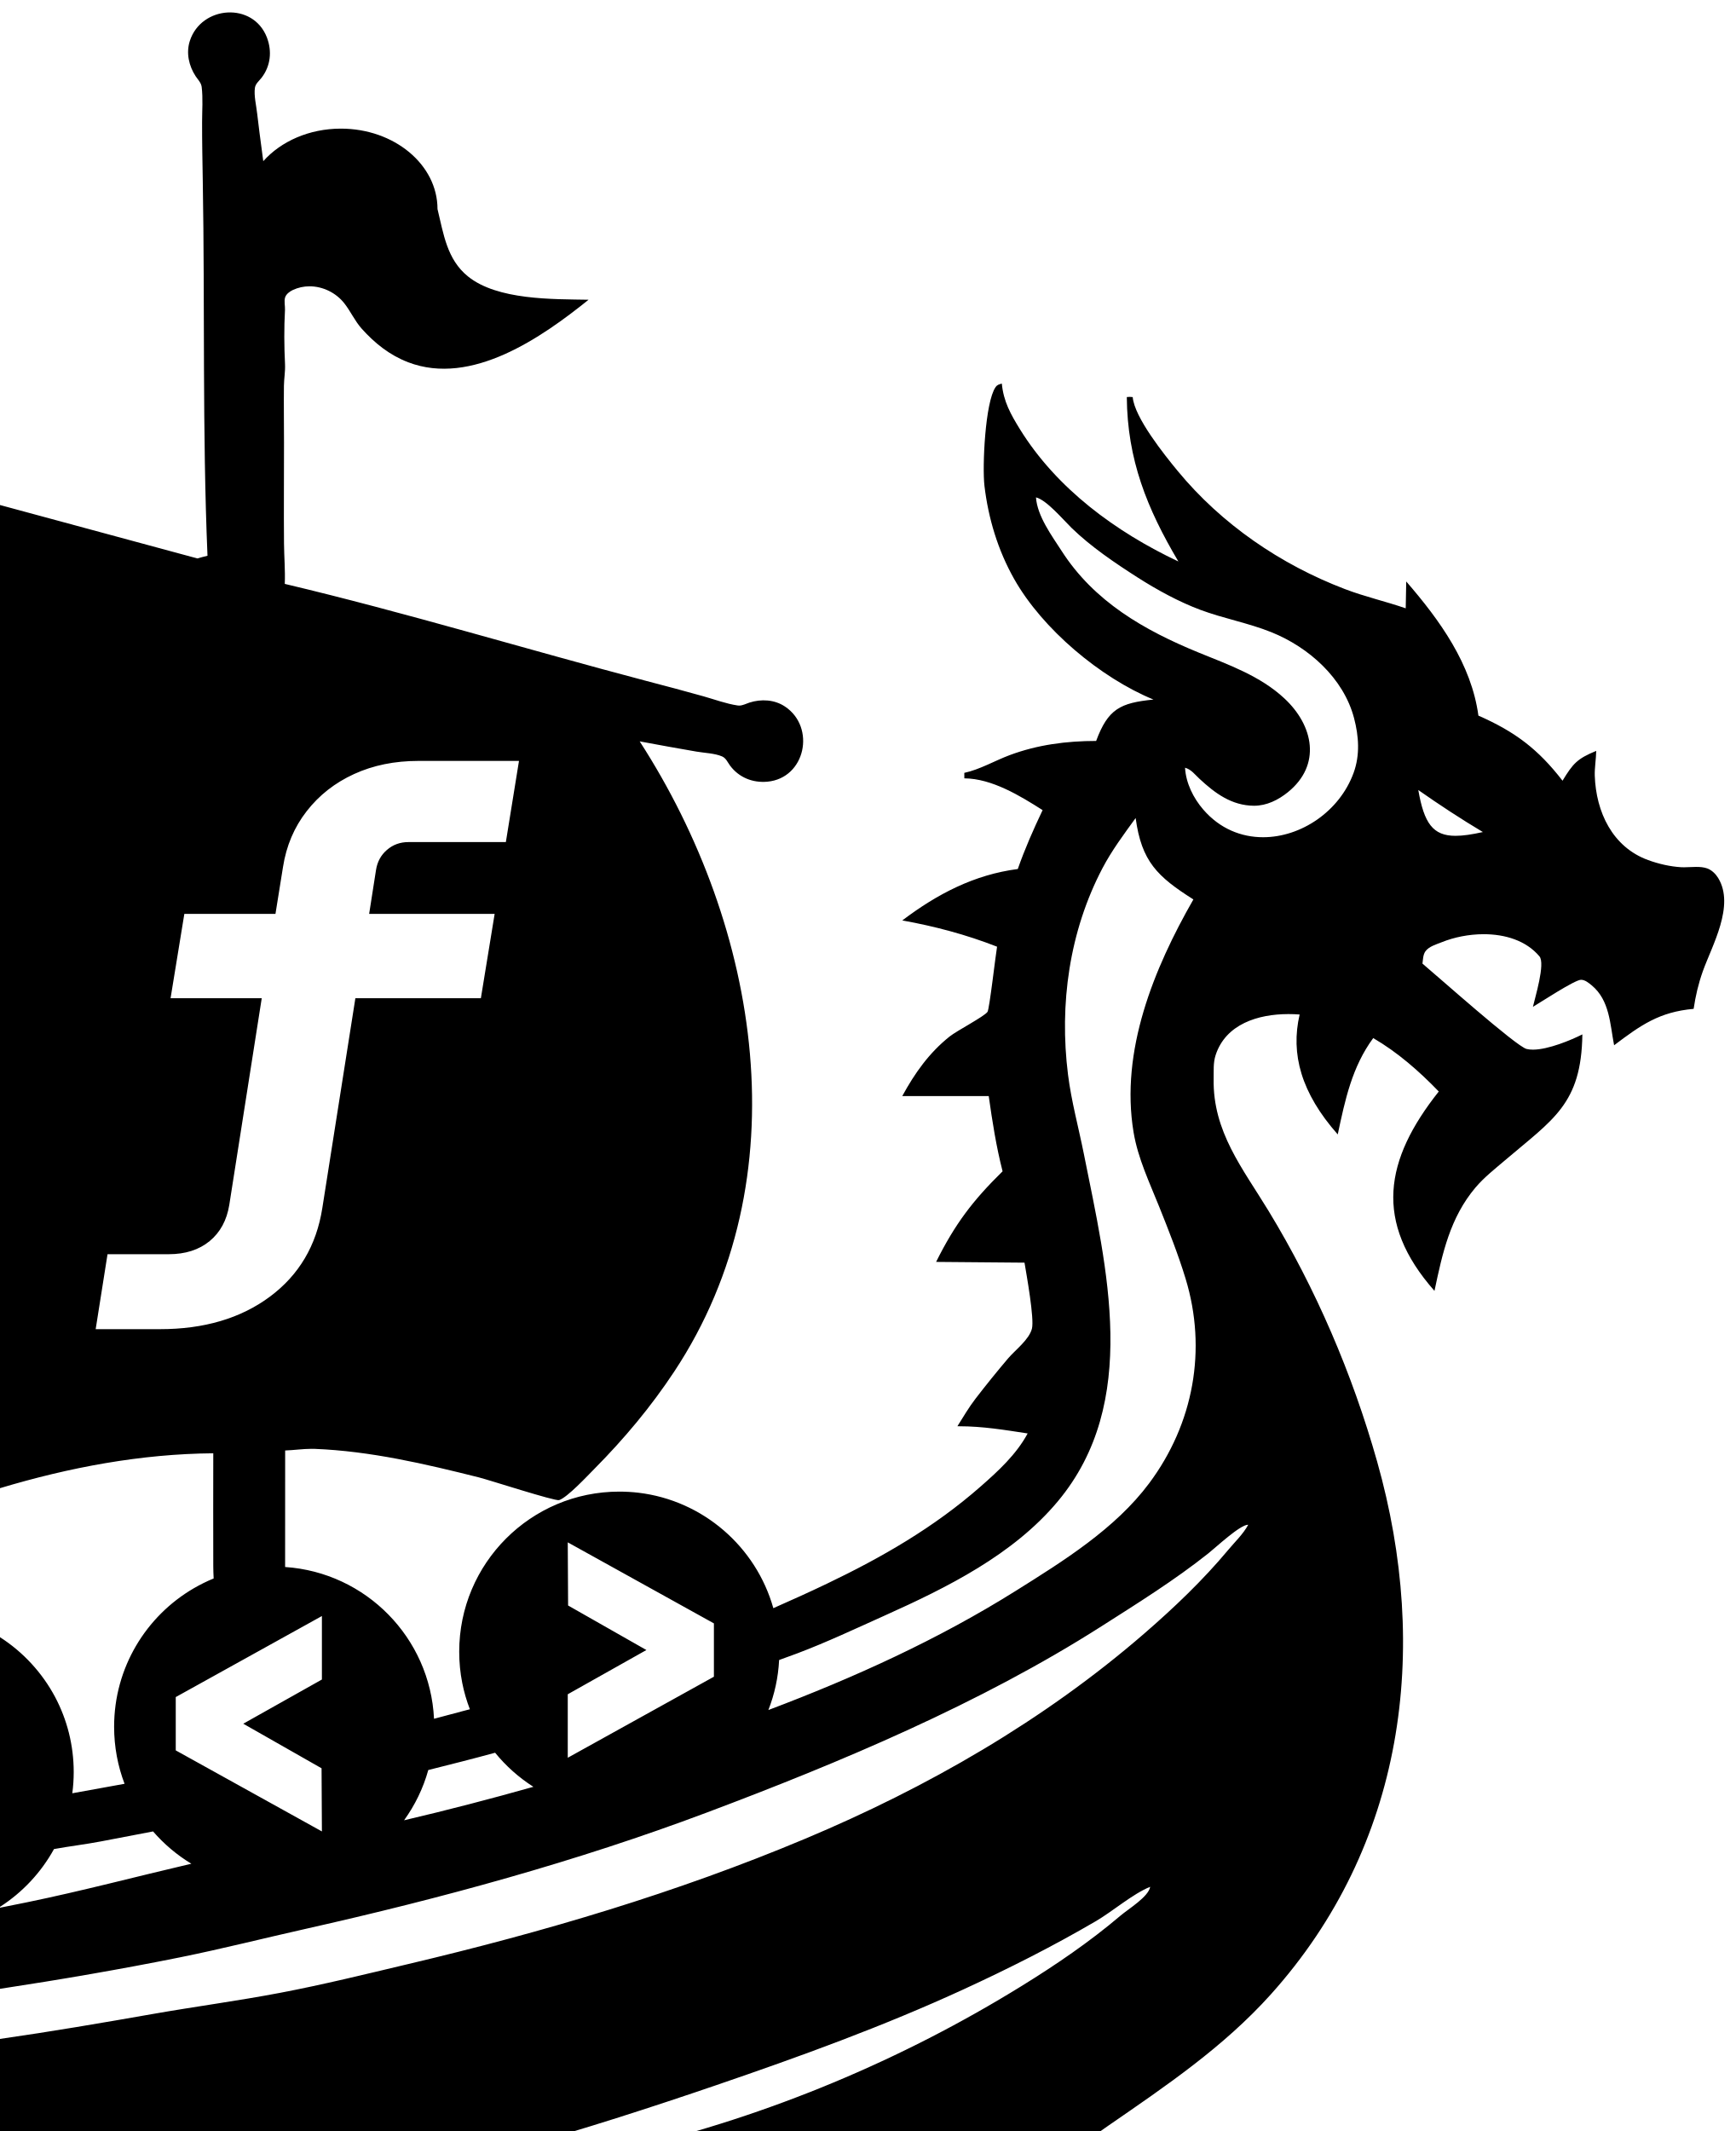
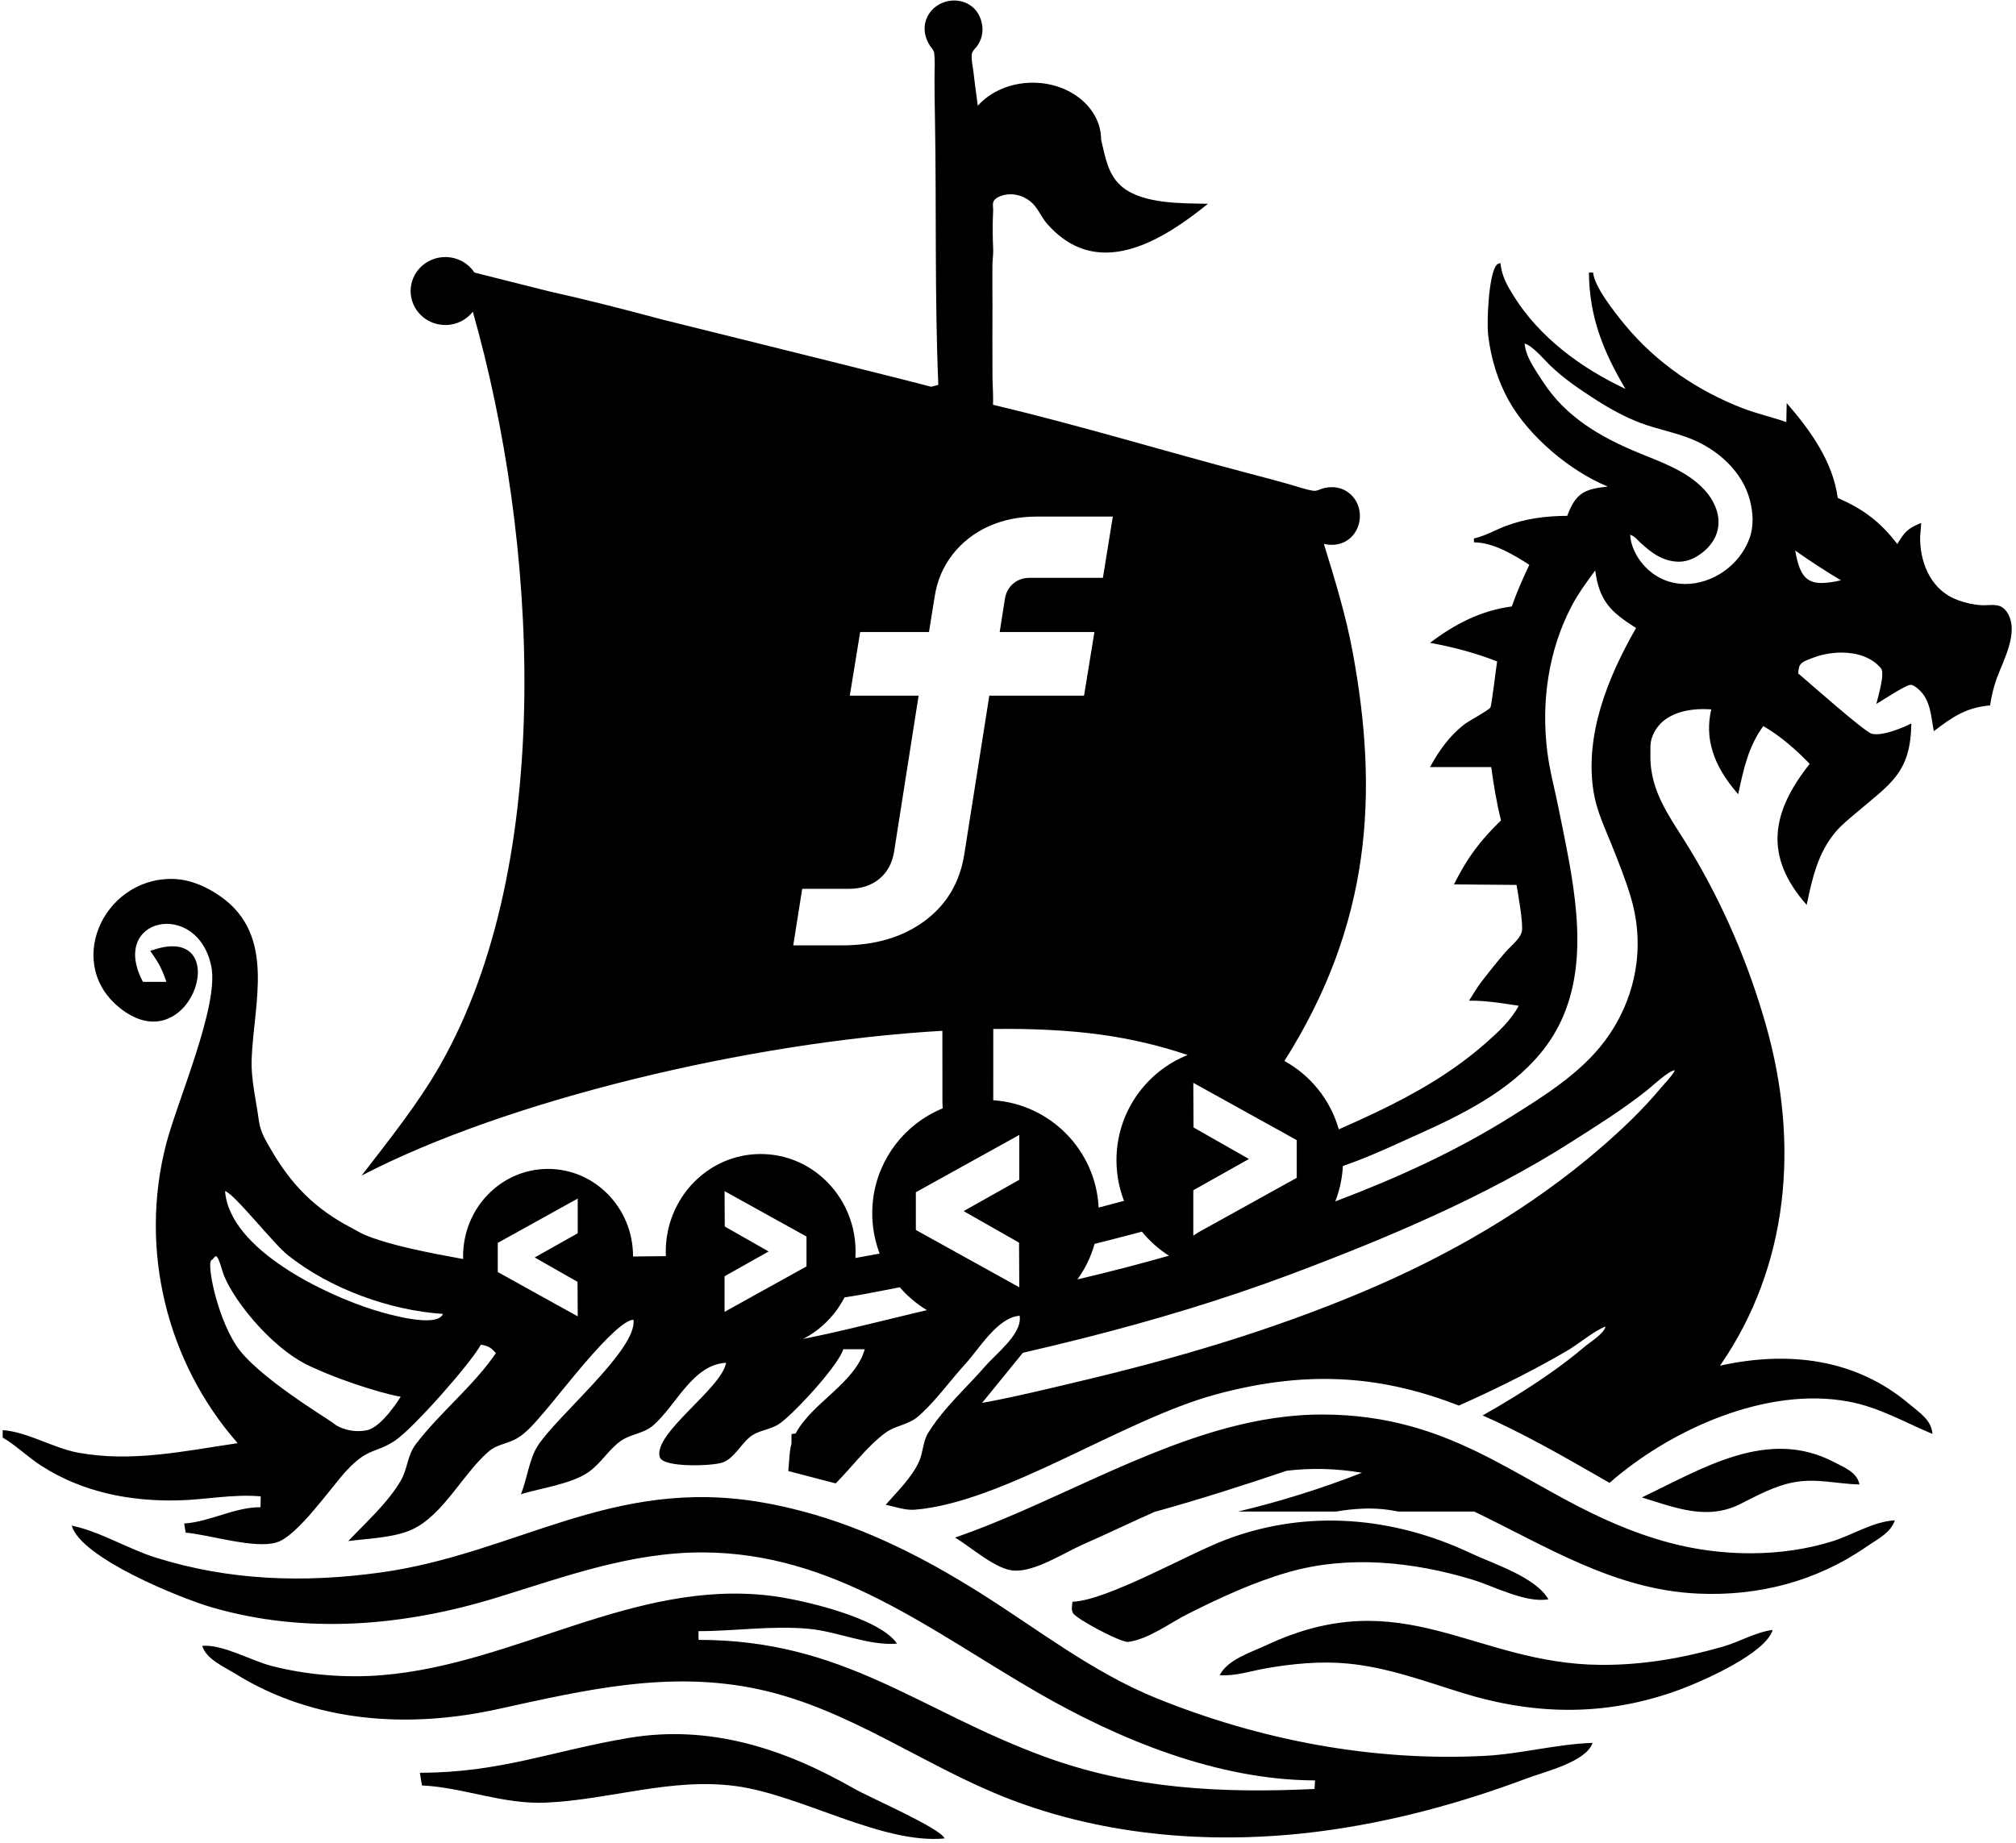
- <svg xmlns="http://www.w3.org/2000/svg" viewBox="0 0 408.5 501.5" role="img" aria-label="">
-   <path class="ship" fill="#000000" d="M44.69 9.61C47.39 1.3 59.6 0.39 62.83 8.83C64.07 12.09 63.69 15.55 61.56 18.31C60.98 19.05 60.14 19.69 60 20.68C59.74 22.56 60.34 24.89 60.54 26.79C60.73 28.64 61.32 33.05 61.97 37.93C66.11 33.28 72.75 30.27 80.24 30.27C92.8 30.27 102.98 38.74 102.98 49.19C102.98 49.2 102.98 49.2 102.98 49.2C104.4 55.01 105.18 61.04 110.15 65.05C117.08 70.65 130.07 70.39 138.54 70.54C127.52 79.4 111 90.97 96.07 85.25C91.72 83.58 88.22 80.79 85.13 77.34C83.51 75.52 82.54 73.29 81.06 71.4C79.09 68.88 75.98 67.38 72.85 67.38C71.52 67.38 70.18 67.66 68.92 68.25C68.19 68.59 67.35 69.21 67.1 70.02C66.84 70.9 67.12 71.99 67.08 72.91C66.85 77.2 66.88 81.45 67.09 85.74C67.17 87.44 66.85 89.11 66.83 90.81C66.78 95.26 66.85 99.7 66.85 104.16C66.86 112.08 66.78 120.02 66.85 127.93C66.88 131.1 67.16 134.25 67.03 137.41C95.61 144.19 123.76 152.77 152.18 160.26C156.66 161.43 161.14 162.61 165.6 163.87C168.22 164.61 170.92 165.62 173.61 166.02C173.73 166.04 173.85 166.05 173.97 166.05C174.82 166.05 175.58 165.61 176.39 165.35C179.16 164.46 182.3 164.62 184.78 166.28C192.06 171.14 189.61 183.14 180.61 183.96C177.14 184.27 173.92 182.96 171.84 180.17C171.28 179.41 170.89 178.42 169.98 178.02C168.24 177.26 165.84 177.21 163.95 176.88C159.48 176.11 155.04 175.31 150.57 174.47C178.85 218.22 188.77 277.32 158.71 322.77C153.2 331.1 146.95 338.56 139.93 345.65C138.28 347.31 133.58 352.37 131.61 353.03C130.69 353.34 115.15 348.29 112.71 347.68C100.02 344.5 87.19 341.49 74.08 340.97C73.84 340.96 73.6 340.96 73.36 340.96L73.35 340.96C71.27 340.96 69.19 341.28 67.12 341.35L67.11 368.77C86.1 370.05 101.23 385.4 102.16 404.49L109.06 402.65L110.6 402.25C109.83 400.25 109.22 398.17 108.8 396.03C108.33 393.66 108.09 391.21 108.09 388.7C108.09 367.9 124.96 351.03 145.76 351.03L145.77 351.03C147.29 351.03 148.8 351.12 150.27 351.29C165.51 353.11 177.96 364.03 182.03 378.46C186.27 376.59 190.47 374.7 194.62 372.71C207.49 366.55 219.8 359.51 230.84 349.81C234.99 346.17 239.25 342.25 241.89 337.34C236.46 336.51 231.3 335.65 225.8 335.65L225.79 335.65L225.79 335.65L225.78 335.65L225.78 335.65L225.77 335.65L225.77 335.65C225.63 335.65 225.49 335.65 225.35 335.65C226.73 333.47 228.04 331.21 229.62 329.16C232.1 325.94 234.69 322.73 237.32 319.64C239.02 317.66 242.25 315.25 242.9 312.67C243.49 310.33 241.63 300.01 241.15 297.15L220.34 296.97C224.79 288.06 228.9 282.61 235.99 275.65C234.48 269.76 233.58 263.96 232.73 257.95L212.38 257.94C215.31 252.56 218.7 247.77 223.53 243.92C225.28 242.53 231.61 239.26 232.44 238.13C232.89 237.51 234.35 224.7 234.69 222.79C227.46 219.96 220.02 217.98 212.38 216.61C220.57 210.41 229.3 205.84 239.57 204.51C241.23 199.76 243.25 195.19 245.41 190.65C240.08 187.26 233.49 183.23 226.99 183.17C226.98 182.74 226.98 182.31 226.98 181.88C230.58 181.12 234.16 179.02 237.63 177.72C244.24 175.25 251.02 174.38 258.01 174.37C260.82 166.82 263.68 165.42 271.5 164.63C259.04 159.51 245.36 148.04 238.71 136.25C234.88 129.47 232.63 121.99 231.72 114.31C231.19 109.81 231.88 94.61 234.34 91.11C234.76 90.51 235.16 90.47 235.81 90.27C236.21 94.48 237.89 97.48 240.09 101.04C248.76 115.03 262.66 125.19 277.37 132.14C269.99 119.69 265.34 108.16 265.23 93.44C265.74 93.38 266.12 93.39 266.62 93.45C267.01 98.23 274.09 107.06 277.22 110.85C287.55 123.37 301.42 132.85 316.54 138.62C321.23 140.42 326.15 141.52 330.88 143.16L331 136.84C338.89 145.95 346.33 156.23 347.99 168.41C356.6 172.19 362.05 176.3 367.79 183.73C370.27 179.65 371.27 178.54 375.72 176.71C375.69 178.62 375.32 180.67 375.38 182.55C375.67 191.08 379.53 199.35 387.95 202.41C390.42 203.31 393.13 203.94 395.77 204.09C395.97 204.1 396.19 204.1 396.4 204.1L396.4 204.1L396.4 204.1C398.19 204.1 400.25 203.78 401.88 204.38C402.94 204.78 403.85 205.68 404.43 206.63C408.4 213.15 402.99 222.48 400.81 228.58C399.77 231.51 399.11 234.34 398.65 237.42C390.58 238.14 386.23 241.23 379.93 245.99C378.96 241.01 378.91 235.4 374.65 231.88C373.97 231.32 373.09 230.58 372.15 230.58C372.14 230.58 372.13 230.58 372.12 230.58C370.63 230.61 362.47 235.98 360.82 236.95C361.28 234.87 363.79 226.78 362.36 225.07C359.21 221.32 354.24 219.85 349.24 219.85C345.74 219.85 342.24 220.57 339.35 221.74C338.09 222.24 336.26 222.75 335.47 223.95C334.94 224.76 334.95 225.85 334.82 226.77C338.26 229.64 356.85 246.23 359.33 246.86C359.78 246.97 360.28 247.02 360.82 247.02C364.44 247.02 369.84 244.75 372.46 243.43C372.23 259.87 365.56 263.41 354.18 273.12C351.82 275.13 349.32 277.09 347.31 279.46C341.31 286.57 339.52 294.94 337.65 303.79C323.32 287.57 325.89 272.95 338.66 256.87C334 252.04 328.9 247.59 323.23 244.3C318.26 251.04 316.61 258.8 314.88 266.97C306.25 257.21 303.75 248.02 305.91 238.75C305.05 238.68 304.17 238.65 303.29 238.65L303.28 238.65L303.28 238.65L303.27 238.65C303.24 238.65 303.21 238.65 303.18 238.65C296.18 238.67 288.52 240.96 286.13 248.32C285.54 250.14 285.71 252.01 285.67 253.89C285.44 266.33 292.54 275 298.59 284.96C309.74 303.3 318.31 323.31 324.15 343.95C336.71 388.38 330.59 434.33 299.11 469.37C287.99 481.74 274.46 490.88 260.87 500.25C258.34 502 255.83 503.8 253.33 505.6L201.79 505.6C198.64 504.94 195.42 504.59 192.13 504.59L192.12 504.59L192.11 504.59C191.44 504.59 190.78 504.6 190.11 504.63C187.19 504.76 184.16 505.06 181.16 505.6L148.5 505.6C180.9 497.92 212.26 484.81 240.43 467.4C248.5 462.42 256.49 456.98 263.73 450.83C265.59 449.25 270.37 446.36 270.73 444.03C266.59 445.71 261.94 449.79 257.89 452.15C247.81 458.04 237.38 463.3 226.77 468.18C207.9 476.86 188.34 483.96 168.69 490.68C152.99 496.04 137.18 501.16 121.18 505.6L113.88 505.6C111.5 505.22 109.07 504.71 107.34 504.62C106.62 504.58 105.89 504.56 105.16 504.56C101.77 504.56 98.33 504.97 94.98 505.6L29.18 505.6C27.66 505.3 26.12 505.08 24.57 504.94C19.36 504.46 14.19 504.64 8.86 505.6L0 505.6L0 479.83C12.02 478.11 24 476.06 35.97 473.96C45.94 472.21 56.03 470.87 65.95 468.98C76.05 467.06 85.99 464.61 96.05 462.22C127.97 454.67 159.21 445.45 189.48 432.74C218.26 420.67 245.71 404.9 269.35 384.42C276.34 378.36 283.09 371.94 289.03 364.83C290.65 362.88 292.6 361.06 293.81 358.83C293.79 358.83 293.77 358.83 293.75 358.83C291.88 358.83 286.21 364.14 284.46 365.53C276.5 371.86 267.83 377.26 259.27 382.72C230.83 400.86 197.84 414.73 166.33 426.57C135.64 438.1 103.92 446.74 71.98 453.92C62.13 456.13 52.36 458.61 42.43 460.62C28.34 463.46 14.19 465.88 0 468.04L0 448.95C2.11 448.53 4.22 448.11 6.33 447.68C19.33 445.01 32.13 441.61 45.04 438.6C41.65 436.55 38.61 433.98 36.03 431C31.94 431.79 27.85 432.58 23.75 433.35C20.1 434.05 16.37 434.48 12.71 435.15C9.67 440.67 5.29 445.35 0 448.75L0 441.23L0 425.1L0 422.36L0 421.65L0 409.86L0 391.12L0 385.29C5.45 388.79 9.94 393.66 12.99 399.4C15.77 404.66 17.35 410.66 17.35 417.02C17.35 418.71 17.24 420.38 17.02 422.02L29.32 419.79C27.73 415.62 26.86 411.09 26.86 406.36C26.86 392.45 34.4 380.3 45.61 373.78C47.11 372.91 48.67 372.13 50.29 371.47C50.24 370.48 50.2 369.51 50.2 368.57C50.2 359.72 50.16 350.86 50.2 342.01C33.18 342.15 16.36 345.31 0 350.22L0 329.45L0 154.74L0 118.85C15.48 123.05 30.97 127.24 46.46 131.42C47.35 131.66 48.24 131.9 49.13 132.14C48.24 131.9 47.35 131.66 46.46 131.42C47.25 131.19 48.04 130.98 48.84 130.79C47.61 101.44 48.24 72.01 47.73 42.63C47.65 38 47.56 33.36 47.57 28.73C47.57 26.01 47.8 23.14 47.47 20.44C47.45 20.32 47.43 20.2 47.39 20.09C47.16 19.27 46.53 18.66 46.06 17.95C44.46 15.52 43.76 12.45 44.69 9.61ZM243.85 117.05C244.15 121.45 247.56 126.05 249.89 129.66C257.55 141.59 269.32 148.32 282.14 153.57C289.18 156.44 296.66 159.08 302.32 164.36C309.21 170.77 311.06 180.02 303.16 186.42C300.89 188.26 298.14 189.63 295.16 189.62C289.93 189.59 286 186.69 282.34 183.28C281.21 182.24 280.44 181.11 278.94 180.67C279.13 184.27 280.9 187.83 283.23 190.52C287.14 195.05 292.2 197.03 297.31 197.03C306.23 197.03 315.29 190.97 318.61 181.89C320.15 177.68 319.84 173.25 318.72 169C316.25 159.59 308.06 152.32 299.26 148.78C293.82 146.59 287.99 145.56 282.52 143.51C277.45 141.61 272.39 138.84 267.84 135.94C262.46 132.5 256.81 128.69 252.22 124.23C250.22 122.28 246.38 117.68 243.85 117.05ZM98.5 179.07C92.91 179.07 87.87 180.09 83.36 182.15C78.85 184.21 75.13 187.12 72.19 190.9C69.25 194.67 67.39 199.05 66.61 204.05L64.84 215.07L43.39 215.07L40.15 234.91L61.61 234.91L53.97 283.55C53.38 287.18 51.84 290.02 49.34 292.08C46.84 294.13 43.63 295.16 39.71 295.16L25.31 295.16L22.52 312.8L37.66 312.8C48.04 312.8 56.66 310.25 63.52 305.16C70.38 300.06 74.49 293.11 75.87 284.29L83.65 234.91L113.19 234.91L116.43 215.07L86.89 215.07L88.5 204.78C88.8 202.82 89.66 201.23 91.08 200.01C92.5 198.78 94.19 198.17 96.15 198.17L119.07 198.17L122.16 179.07L98.5 179.07ZM333.84 185.92C335.2 193.75 337.28 196.7 342.61 196.7C344.37 196.7 346.49 196.38 349.04 195.81C343.82 192.69 338.82 189.41 333.84 185.92L333.84 185.92ZM267.31 192.51C264.54 196.33 261.7 200.13 259.5 204.32C251.69 219.2 249.31 236.35 251.39 252.89C252.18 259.19 253.87 265.3 255.11 271.51C260.48 298.4 268.46 330.01 248.99 353.32C238.51 365.88 222.93 373.6 208.28 380.18C201.46 383.24 194.67 386.45 187.68 389.09C186.26 389.63 184.83 390.15 183.39 390.66C183.18 394.8 182.3 398.76 180.86 402.43C201.06 394.81 220.83 385.83 239.05 374.41C250.24 367.4 262.5 359.79 270.5 349.06C280.95 335.04 284.15 317.61 279.07 300.93C277.34 295.24 275.11 289.62 272.9 284.1C270.59 278.32 267.85 272.64 266.82 266.45C263.64 247.32 271.6 227.91 280.9 211.67C272.42 206.29 268.7 202.75 267.31 192.51ZM133.64 362.97L133.72 377.83L152.15 388.31L133.64 398.72L133.64 413.66L168.04 394.59L168.04 382.04L133.64 362.97ZM75.77 380.31L41.37 399.38L41.37 411.93L75.77 431L75.69 416.14L57.26 405.65L75.77 395.25L75.77 380.31ZM116.54 412.48C111.32 413.91 106.07 415.23 100.81 416.55C99.61 420.86 97.66 424.85 95.11 428.38C105.31 425.99 115.46 423.35 125.55 420.5C122.13 418.32 119.09 415.61 116.54 412.48Z" />
+ <svg xmlns="http://www.w3.org/2000/svg" viewBox="31 41.5 227.5 208" role="img" aria-label="Floti">
+   <path class="ship" fill="#000000" d="M135.477 43.827 C136.395 41.005 140.538 40.698 141.633 43.563 C142.056 44.667 141.924 45.841 141.203 46.777 C141.008 47.029 140.721 47.248 140.674 47.58 C140.584 48.221 140.788 49.01 140.855 49.654 C140.921 50.282 141.12 51.779 141.342 53.434 C142.748 51.857 145.001 50.835 147.541 50.835 C151.802 50.835 155.256 53.71 155.256 57.256 C155.256 57.258 155.256 57.259 155.256 57.26 C155.74 59.23 156.003 61.276 157.688 62.636 C160.041 64.536 164.447 64.45 167.32 64.499 C163.583 67.505 157.977 71.432 152.911 69.49 C151.435 68.924 150.248 67.976 149.201 66.805 C148.65 66.19 148.321 65.433 147.819 64.791 C147.149 63.935 146.094 63.428 145.035 63.428 C144.581 63.428 144.126 63.521 143.701 63.721 C143.452 63.837 143.167 64.046 143.084 64.321 C142.994 64.622 143.091 64.992 143.074 65.304 C142.999 66.76 143.009 68.199 143.078 69.656 C143.105 70.235 142.997 70.8 142.991 71.376 C142.974 72.888 142.997 74.392 142.998 75.905 C143 78.592 142.975 81.289 142.998 83.971 C143.008 85.045 143.104 86.115 143.058 87.187 C152.756 89.488 162.308 92.401 171.949 94.939 C173.469 95.339 174.991 95.738 176.504 96.166 C177.391 96.417 178.308 96.758 179.22 96.896 C179.262 96.902 179.302 96.905 179.342 96.905 C179.632 96.905 179.888 96.755 180.164 96.667 C181.105 96.366 182.169 96.421 183.012 96.985 C185.479 98.634 184.65 102.704 181.597 102.982 C181.181 103.019 180.776 102.988 180.395 102.891 C181.624 106.886 182.859 110.871 183.633 115.035 C186.615 131.076 185.727 145.795 175.944 161.253 C178.901 162.886 181.142 165.657 182.077 168.975 C183.515 168.342 184.942 167.699 186.348 167.025 C190.716 164.933 194.892 162.547 198.639 159.255 C200.047 158.018 201.491 156.688 202.388 155.023 C200.544 154.742 198.795 154.448 196.93 154.448 L196.927 154.448 L196.924 154.448 L196.922 154.448 L196.921 154.448 L196.92 154.448 L196.917 154.448 C196.869 154.448 196.822 154.448 196.776 154.449 C197.244 153.71 197.69 152.942 198.226 152.247 C199.066 151.157 199.945 150.064 200.838 149.019 C201.413 148.347 202.51 147.529 202.731 146.653 C202.932 145.857 202.299 142.356 202.138 141.385 L195.077 141.324 C196.586 138.301 197.979 136.452 200.387 134.093 C199.875 132.094 199.567 130.125 199.28 128.086 L192.375 128.083 C193.37 126.257 194.519 124.631 196.159 123.326 C196.753 122.853 198.901 121.743 199.182 121.36 C199.336 121.152 199.831 116.805 199.946 116.158 C197.492 115.196 194.969 114.526 192.374 114.059 C195.155 111.956 198.117 110.405 201.602 109.954 C202.164 108.343 202.849 106.792 203.582 105.251 C201.775 104.1 199.538 102.733 197.332 102.713 C197.329 102.567 197.328 102.422 197.329 102.276 C198.551 102.019 199.767 101.304 200.944 100.864 C203.185 100.025 205.485 99.732 207.858 99.726 C208.81 97.168 209.781 96.692 212.435 96.422 C208.206 94.687 203.566 90.794 201.307 86.793 C200.009 84.493 199.247 81.956 198.938 79.349 C198.757 77.825 198.991 72.667 199.826 71.478 C199.969 71.274 200.106 71.26 200.324 71.195 C200.46 72.623 201.03 73.641 201.778 74.848 C204.718 79.595 209.434 83.043 214.425 85.4 C211.923 81.174 210.344 77.262 210.307 72.268 C210.481 72.25 210.608 72.252 210.78 72.271 C210.912 73.895 213.315 76.889 214.376 78.176 C217.879 82.426 222.587 85.642 227.715 87.6 C229.308 88.208 230.976 88.583 232.583 89.139 L232.623 86.996 C235.301 90.085 237.823 93.573 238.386 97.707 C241.309 98.989 243.158 100.383 245.105 102.903 C245.947 101.519 246.284 101.143 247.795 100.522 C247.784 101.169 247.659 101.865 247.681 102.505 C247.778 105.398 249.09 108.203 251.944 109.241 C252.784 109.547 253.703 109.76 254.598 109.81 C254.668 109.814 254.74 109.816 254.813 109.816 L254.813 109.816 L254.813 109.816 C255.421 109.816 256.118 109.707 256.672 109.911 C257.033 110.045 257.339 110.35 257.537 110.674 C258.885 112.886 257.048 116.051 256.309 118.122 C255.954 119.115 255.732 120.077 255.577 121.12 C252.836 121.367 251.36 122.415 249.225 124.029 C248.896 122.339 248.878 120.436 247.434 119.243 C247.201 119.051 246.904 118.801 246.585 118.801 C246.582 118.801 246.579 118.801 246.576 118.801 C246.067 118.809 243.299 120.631 242.739 120.961 C242.895 120.256 243.75 117.509 243.262 116.929 C242.195 115.658 240.506 115.159 238.812 115.159 C237.625 115.159 236.435 115.404 235.456 115.799 C235.028 115.972 234.406 116.142 234.14 116.549 C233.961 116.825 233.962 117.193 233.92 117.509 C235.086 118.482 241.394 124.111 242.235 124.322 C242.387 124.36 242.556 124.377 242.74 124.377 C243.968 124.377 245.802 123.607 246.69 123.159 C246.61 128.739 244.347 129.939 240.487 133.233 C239.687 133.916 238.837 134.579 238.156 135.386 C236.12 137.797 235.514 140.637 234.879 143.639 C230.018 138.138 230.887 133.175 235.221 127.72 C233.639 126.08 231.909 124.572 229.986 123.455 C228.301 125.741 227.739 128.375 227.152 131.146 C224.226 127.834 223.377 124.717 224.11 121.571 C223.817 121.55 223.52 121.539 223.219 121.539 L223.216 121.539 L223.216 121.539 L223.213 121.539 C223.203 121.539 223.194 121.539 223.184 121.539 C220.807 121.545 218.21 122.322 217.398 124.819 C217.197 125.438 217.255 126.07 217.243 126.708 C217.164 130.93 219.573 133.87 221.627 137.25 C225.408 143.474 228.317 150.262 230.298 157.267 C234.079 170.636 232.873 184.411 225.1 195.649 C232.641 193.972 240.331 194.782 246.443 199.966 C247.585 200.935 248.969 201.773 249.073 203.352 C245.884 202.024 243.092 200.359 239.622 199.704 C230.353 197.956 219.495 202.86 212.631 208.877 C212.311 208.692 211.993 208.509 211.677 208.326 C206.963 205.609 202.623 203.168 198.316 201.265 C199.524 200.583 200.717 199.878 201.893 199.152 C204.63 197.461 207.342 195.615 209.797 193.53 C210.43 192.992 212.05 192.011 212.174 191.224 C210.769 191.792 209.191 193.178 207.818 193.979 C204.395 195.975 200.857 197.761 197.259 199.416 C196.718 199.664 196.176 199.909 195.632 200.15 C187.388 196.958 179.007 195.937 168.1 198.924 C157.65 201.785 144.178 211.111 134.228 211.905 C133.152 211.991 131.982 211.566 130.951 211.345 C132.216 209.898 133.947 208.223 134.735 206.413 C135.172 205.41 135.151 204.213 135.717 203.281 C136.302 202.317 137.001 201.407 137.752 200.529 C139.176 198.864 140.789 197.311 142.183 195.705 C142.37 195.49 142.594 195.258 142.838 195.013 C144.246 193.598 146.342 191.732 146.066 190.014 C143.565 190.197 141.534 193.708 139.92 195.472 C139.834 195.566 139.748 195.661 139.662 195.757 C138.154 197.45 136.741 199.395 135.089 200.948 C134.942 201.086 134.794 201.221 134.643 201.353 C133.482 202.365 132.043 202.378 130.875 203.256 C128.778 204.831 127.151 207.086 125.305 208.936 L120.316 207.636 L119.955 207.542 C120.066 206.554 120.051 205.437 120.316 204.447 L120.316 203.368 C120.473 203.346 120.629 203.323 120.786 203.3 C121.739 201.524 123.443 200.096 125.038 198.618 C126.589 197.18 128.037 195.695 128.588 193.795 L126.16 193.793 C125.845 194.856 124.035 197.125 122.244 199.069 C120.953 200.471 119.671 201.704 118.965 202.193 C117.936 202.908 116.623 202.896 115.621 203.705 C114.586 204.541 113.894 206.02 112.634 206.546 C111.576 206.988 105.814 207.198 105.453 205.97 C104.666 203.292 112.425 198.261 112.937 195.324 C109.154 195.522 107.318 200.125 104.717 202.385 C103.619 203.338 102.168 203.346 101.04 204.153 C99.69 205.12 98.823 206.647 97.471 207.62 C95.548 209.005 92.034 209.462 89.783 210.157 C90.453 208.543 90.712 206.267 91.62 204.79 C93.646 201.5 102.972 193.801 102.483 190.462 C100.447 190.541 94.233 198.804 92.507 200.768 C91.522 201.888 90.416 203.34 89.049 204.007 C87.986 204.525 87.036 204.56 86.096 205.378 C83.235 207.865 81.002 212.508 77.538 214.125 C75.48 215.086 72.483 215.154 70.299 215.447 C72.301 213.332 74.731 211.175 76.219 208.638 C77.012 207.287 76.944 205.791 77.938 204.489 C80.688 200.887 84.4 197.977 86.959 194.236 C86.402 193.588 86.109 193.426 85.27 193.276 C84.061 195.459 77.7 202.644 75.65 204.055 C73.434 205.58 72.608 204.809 70.126 207.471 C68.321 209.406 64.59 214.896 62.192 215.605 C59.688 216.346 54.677 214.732 51.95 214.492 C51.898 214.15 51.849 213.808 51.786 213.466 C54.771 213.251 57.415 211.628 60.396 211.623 C60.41 211.215 60.423 210.809 60.424 210.399 C57.292 210.122 54.252 210.773 51.137 210.852 C45.667 210.99 40.294 209.93 35.642 206.934 C34.13 205.96 32.848 204.668 31.302 203.761 L31.302 202.926 C34.127 203.121 36.95 204.936 39.807 205.466 C45.871 206.59 51.835 205.275 57.82 204.396 C49.787 195.251 46.68 182.501 49.746 170.645 C51.004 165.783 55.732 155.011 54.848 150.597 C53.319 142.967 43.248 145.04 47.132 152.327 L49.779 152.327 C49.261 150.825 48.911 150.17 47.951 148.838 C57.606 145.258 52.824 161.353 44.853 155.524 C38.132 150.609 42.507 140.697 50.343 140.706 C52.356 140.708 54.309 141.561 55.929 142.711 C62.164 147.139 59.622 154.746 59.396 161.066 C59.314 163.356 59.917 165.749 60.213 168.005 C60.424 169.39 60.982 170.202 61.511 171.136 C63.854 175.214 66.542 177.959 70.741 180.137 C71.043 180.294 71.381 180.499 71.734 180.676 C71.735 180.677 73.145 181.48 77.441 182.454 C79.333 182.882 81.468 183.29 83.264 183.611 C83.261 183.509 83.259 183.405 83.259 183.302 C83.259 177.854 87.552 173.439 92.848 173.439 C98.144 173.439 102.437 177.854 102.437 183.302 C102.437 183.31 102.437 183.317 102.437 183.325 L106.142 183.284 C106.134 183.116 106.13 182.946 106.13 182.776 C106.13 176.691 110.926 171.758 116.841 171.758 C118.058 171.758 119.226 171.967 120.316 172.351 C121.435 172.745 122.47 173.325 123.387 174.054 C125.921 176.069 127.552 179.227 127.552 182.776 C127.552 183.017 127.545 183.256 127.53 183.493 L130.266 182.998 C129.726 181.582 129.43 180.046 129.43 178.441 C129.43 173.722 131.987 169.6 135.792 167.386 C136.3 167.09 136.83 166.828 137.379 166.604 C137.363 166.267 137.35 165.936 137.35 165.62 C137.35 163.03 137.339 160.44 137.344 157.85 C115.531 159.107 88.09 165.703 71.804 174.193 C74.929 170.14 78.182 166.083 80.659 161.741 C93.804 138.692 91.643 102.287 84.357 76.686 C83.641 77.598 82.517 78.185 81.252 78.185 C79.09 78.185 77.338 76.468 77.338 74.35 C77.338 72.232 79.09 70.515 81.252 70.515 C82.629 70.515 83.841 71.212 84.538 72.265 C86.44 72.753 89.397 73.497 92.959 74.386 C96.519 75.168 100.83 76.251 105.709 77.559 C118.856 80.824 133.182 84.373 136.08 85.156 C136.347 85.078 136.615 85.005 136.886 84.941 C136.47 74.983 136.682 64.998 136.51 55.03 C136.483 53.459 136.453 51.885 136.455 50.313 C136.456 49.391 136.535 48.416 136.421 47.5 C136.416 47.459 136.407 47.419 136.397 47.381 C136.318 47.102 136.103 46.896 135.944 46.655 C135.399 45.83 135.164 44.791 135.477 43.827 Z M203.054 80.28 C203.155 81.774 204.311 83.332 205.101 84.559 C207.703 88.606 211.696 90.888 216.046 92.669 C218.432 93.646 220.97 94.542 222.892 96.332 C225.229 98.507 225.856 101.645 223.178 103.818 C222.408 104.442 221.474 104.907 220.463 104.901 C218.689 104.892 217.355 103.908 216.111 102.751 C215.73 102.397 215.468 102.014 214.958 101.865 C215.025 103.087 215.624 104.294 216.415 105.208 C217.742 106.744 219.459 107.416 221.19 107.416 C224.219 107.416 227.294 105.361 228.419 102.279 C228.94 100.853 228.834 99.347 228.457 97.908 C227.618 94.712 224.839 92.247 221.854 91.045 C220.009 90.302 218.03 89.952 216.173 89.257 C214.454 88.614 212.737 87.675 211.192 86.688 C209.369 85.523 207.45 84.228 205.893 82.714 C205.216 82.055 203.911 80.494 203.054 80.28 Z M148.014 99.808 C145.992 99.808 144.166 100.181 142.535 100.925 C140.904 101.67 139.557 102.725 138.493 104.09 C137.429 105.455 136.755 107.042 136.472 108.85 L135.834 112.839 L128.068 112.839 L126.898 120.02 L134.663 120.02 L131.898 137.625 C131.685 138.937 131.126 139.965 130.222 140.709 C129.318 141.454 128.157 141.826 126.738 141.826 L121.526 141.826 L120.516 148.209 L125.994 148.209 C129.752 148.209 132.873 147.287 135.355 145.443 C137.837 143.599 139.326 141.082 139.823 137.891 L142.642 120.02 L153.332 120.02 L154.502 112.839 L143.812 112.839 L144.397 109.116 C144.503 108.407 144.813 107.831 145.328 107.387 C145.842 106.944 146.453 106.723 147.163 106.723 L155.46 106.723 L156.577 99.808 Z M233.586 103.646 C234.047 106.304 234.752 107.305 236.562 107.305 C237.159 107.305 237.877 107.196 238.745 107.002 C236.973 105.945 235.275 104.831 233.586 103.646 Z M211.014 105.882 C210.073 107.178 209.109 108.468 208.362 109.891 C205.712 114.939 204.906 120.757 205.61 126.371 C205.878 128.506 206.452 130.58 206.872 132.685 C208.386 140.268 210.512 148.954 207.398 156.213 C206.765 157.69 205.914 159.108 204.798 160.446 C201.242 164.705 195.956 167.325 190.983 169.558 C188.67 170.597 186.367 171.685 183.995 172.583 C183.514 172.765 183.027 172.941 182.538 173.114 C182.474 174.376 182.226 175.59 181.821 176.73 C181.776 176.857 181.729 176.984 181.679 177.109 C181.744 177.085 181.808 177.061 181.872 177.036 C188.659 174.464 195.299 171.438 201.426 167.6 C205.221 165.223 209.381 162.64 212.095 158.999 C212.554 158.383 212.972 157.748 213.348 157.096 C215.875 152.714 216.503 147.596 215.004 142.668 C214.417 140.739 213.66 138.83 212.911 136.96 C212.126 134.999 211.196 133.072 210.846 130.97 C209.768 124.479 212.468 117.895 215.625 112.385 C212.748 110.559 211.484 109.359 211.014 105.882 Z M143.089 157.643 L143.085 165.688 C149.528 166.122 154.662 171.331 154.979 177.805 L157.318 177.184 L157.841 177.045 C157.58 176.368 157.375 175.663 157.232 174.937 C157.073 174.132 156.99 173.301 156.99 172.449 C156.991 167.068 160.317 162.464 165.025 160.579 C161.956 159.553 158.751 158.769 155.237 158.285 C151.627 157.788 147.522 157.585 143.089 157.643 Z M219.982 162.315 C219.969 162.315 219.954 162.316 219.94 162.317 C219.266 162.391 217.412 164.126 216.831 164.588 C214.13 166.734 211.189 168.567 208.286 170.419 C198.636 176.576 187.442 181.281 176.749 185.299 C169.092 188.176 161.246 190.523 153.321 192.531 C151.029 193.112 148.729 193.665 146.426 194.194 L141.826 199.85 C142.115 199.797 142.403 199.744 142.691 199.689 C145.953 199.067 149.163 198.284 152.407 197.514 C152.573 197.474 152.739 197.435 152.905 197.395 C163.736 194.832 174.335 191.703 184.606 187.393 C194.37 183.296 203.683 177.944 211.705 170.995 C214.078 168.94 216.367 166.762 218.381 164.35 C218.922 163.702 219.568 163.096 219.981 162.359 C219.989 162.344 219.997 162.33 220.005 162.316 C219.997 162.315 219.99 162.315 219.982 162.315 Z M165.66 163.72 L165.687 168.76 L171.94 172.318 L166.202 175.544 L165.66 175.849 L165.66 178.57 L165.66 180.975 L166.243 180.593 L171.017 177.947 L177.331 174.448 L177.331 173.524 L177.331 170.189 L165.66 163.72 Z M146.023 169.603 L134.352 176.072 L134.352 180.331 L137.605 182.134 L146.023 186.8 L146.022 186.525 L145.996 181.759 L143.109 180.117 L139.743 178.202 L140.554 177.745 L146.023 174.671 L146.023 169.603 Z M56.398 175.947 C56.903 182.576 67.82 187.688 73.255 189.379 C74.756 189.846 80.34 191.444 80.984 189.806 C74.933 189.402 68.229 186.959 63.465 183.161 C61.844 181.868 57.398 176.187 56.398 175.947 Z M112.766 175.947 L112.767 176.165 L112.787 179.94 L115.074 181.242 L117.741 182.759 L117.098 183.12 L112.766 185.556 L112.766 189.571 L122.011 184.446 L122.011 181.072 L119.435 179.644 L112.766 175.947 Z M96.195 176.786 L87.171 181.788 L87.171 185.08 L89.686 186.474 L96.195 190.082 L96.193 189.869 L96.174 186.185 L93.941 184.915 L91.339 183.434 L91.966 183.081 L96.195 180.704 L96.195 176.786 Z M159.859 180.519 C159.632 180.581 159.405 180.642 159.178 180.703 C157.629 181.117 156.076 181.509 154.522 181.9 C154.112 183.359 153.45 184.714 152.586 185.912 C154.487 185.466 156.384 184.996 158.274 184.501 C159.825 184.095 161.371 183.674 162.913 183.237 C161.755 182.499 160.723 181.58 159.859 180.519 Z M55.365 183.294 C55.215 183.294 55.088 183.604 54.848 183.754 C54.343 184.069 55.352 189.735 57.592 193.276 C59.831 196.817 68.222 201.765 68.691 202.193 C69.161 202.622 70.74 203.303 72.445 202.926 C74.15 202.55 76.219 199.152 76.219 199.152 C75.404 199.057 70.6 197.848 65.983 195.709 C61.367 193.57 56.891 187.636 56.123 185.029 C55.721 183.667 55.529 183.294 55.365 183.294 Z M132.541 186.8 C131.153 187.07 129.764 187.337 128.374 187.6 C127.691 187.73 126.999 187.832 126.307 187.937 C126.077 188.382 125.819 188.808 125.534 189.215 C124.527 190.65 123.192 191.826 121.643 192.627 C121.916 192.572 122.19 192.516 122.463 192.46 C125.012 191.936 127.539 191.331 130.064 190.715 C130.084 190.715 130.104 190.716 130.124 190.716 L130.124 190.716 L130.126 190.716 L130.127 190.716 L130.127 190.716 C131.445 190.715 132.769 190.399 133.931 189.776 C134.486 189.643 135.042 189.511 135.598 189.381 C135.414 189.27 135.233 189.154 135.055 189.033 C134.122 188.402 133.276 187.65 132.541 186.8 Z M130.064 190.715 C131.353 190.401 132.641 190.085 133.931 189.776 C132.768 190.399 131.444 190.716 130.126 190.716 C130.105 190.716 130.085 190.716 130.064 190.715 Z M146.193 212.114 C157.212 207.316 168.39 201.132 180.261 201.161 C183.952 201.17 187.179 201.661 190.119 202.464 C191.395 202.813 192.617 203.221 193.799 203.674 C198.865 205.617 203.201 208.393 207.939 210.92 C211.413 212.772 215.103 214.492 219.456 215.651 C225.307 217.209 231.996 217.286 237.799 215.464 C240.052 214.756 242.476 213.21 244.827 213.108 C244.342 214.539 242.845 215.241 241.64 216.075 C235.971 220.001 229.41 221.696 222.545 221.372 C213.143 220.928 205.472 216.012 197.361 212.114 L188.781 212.114 C187.714 211.89 186.621 211.769 185.503 211.769 L185.5 211.769 L185.496 211.769 C185.271 211.769 185.045 211.774 184.818 211.784 C183.827 211.827 182.799 211.929 181.781 212.114 L170.703 212.114 C175.452 210.988 180.135 209.517 184.694 207.734 C183.281 207.496 181.832 207.348 180.338 207.311 C178.939 207.277 177.562 207.348 176.205 207.507 C171.321 209.161 166.403 210.732 161.433 212.114 L161.368 212.114 C158.613 213.339 155.892 214.649 153.171 215.848 C151.045 216.785 147.833 218.907 145.455 218.782 C143.349 218.671 140.514 216.065 138.775 215.055 C141.243 214.202 143.714 213.193 146.193 212.114 Z M216.28 210.519 C223.074 207.292 230.435 202.599 237.955 206.525 C239.149 207.149 240.559 207.677 240.839 209.062 C238.287 208.991 235.958 208.325 233.372 208.82 C231.261 209.225 229.291 210.304 227.395 211.259 C223.621 213.16 220.054 211.674 216.28 210.519 Z M73.903 218.999 C89.245 216.886 100.016 208.166 116.923 211.069 C118.071 211.266 119.202 211.5 120.316 211.768 C120.772 211.877 121.225 211.993 121.676 212.114 C128.77 214.017 135.228 217.294 141.535 221.255 C148.093 225.374 154.241 230.238 161.486 233.176 C173.181 237.92 185.9 240.343 198.545 239.691 C202.618 239.48 206.684 238.352 210.711 238.227 C210.028 240.348 205.346 241.467 203.37 242.207 C195.791 245.047 188.068 247.152 180.031 248.202 C168.242 249.742 155.894 248.829 144.761 244.507 C135.183 240.788 126.782 234.359 116.596 232.172 C106.498 230.003 97.023 232.255 87.174 234.415 C77.108 236.622 66.517 235.967 57.592 230.443 C56.294 229.64 54.256 228.768 53.822 227.271 C56.143 227.086 59.296 228.926 61.614 229.53 C65.564 230.56 69.966 230.913 74.031 230.588 C89.135 229.382 102.507 219.737 117.955 221.617 C121.425 222.039 130.25 224.076 132.226 227.022 C129.044 227.29 125.526 225.656 122.309 225.354 C118.094 224.959 114.023 225.611 109.825 225.614 C109.818 225.946 109.823 226.268 109.834 226.599 C126.212 226.602 134.52 234.496 148.786 239.75 C158.775 243.429 168.824 243.931 179.337 243.427 C179.364 243.103 179.391 242.792 179.393 242.46 C168.426 242.431 157.304 237.879 147.967 232.471 C135.864 225.459 125.091 216.791 110.355 216.727 C102.215 216.692 94.733 219.465 87.073 221.822 C76.592 225.046 65.48 226.015 54.868 222.916 C51.326 221.882 40.102 217.34 39.098 213.704 C42.296 214.365 45.412 216.317 48.57 217.309 C56.889 219.921 65.311 220.183 73.903 218.999 Z M169.285 215.307 C178.458 211.813 188.206 212.681 196.967 216.814 C199.535 218.025 204.282 219.498 205.732 222.019 C203.137 222.466 199.616 220.545 197.121 219.788 C190.48 217.775 183.127 217.01 176.363 218.965 C172.397 220.112 168.736 221.819 165.06 223.662 C163.018 224.686 160.619 226.525 158.319 226.826 C157.521 226.93 152.518 224.273 152.089 223.584 C151.859 223.214 151.995 222.698 152.021 222.296 C155.918 222.165 165.039 216.924 169.285 215.307 Z M173.889 227.206 C189.353 219.953 197.286 229.321 211.649 229.42 C216.358 229.452 220.894 228.663 225.41 227.366 C227.301 226.823 229.089 225.734 231.038 225.474 C230.269 228.091 223.383 231.144 220.838 232.107 C212.619 235.217 204.494 235.184 196.146 232.619 C191.767 231.274 187.652 229.704 183.049 229.267 C180.051 228.983 176.866 229.286 173.904 229.801 C172.15 230.106 170.427 230.715 168.636 230.581 C169.567 228.794 172.134 228.029 173.889 227.206 Z M101.93 237.67 C111.104 236.124 119.496 238.875 127.386 243.391 C129.117 244.382 137.146 247.856 137.595 249.012 C130.535 249.679 121.454 244.129 114.119 243.113 C106.788 242.099 99.837 244.656 92.576 244.969 C87.715 245.178 83.334 243.258 78.616 243.027 L78.381 241.598 C87.434 241.6 93.372 239.111 101.93 237.67 Z" />
</svg>
